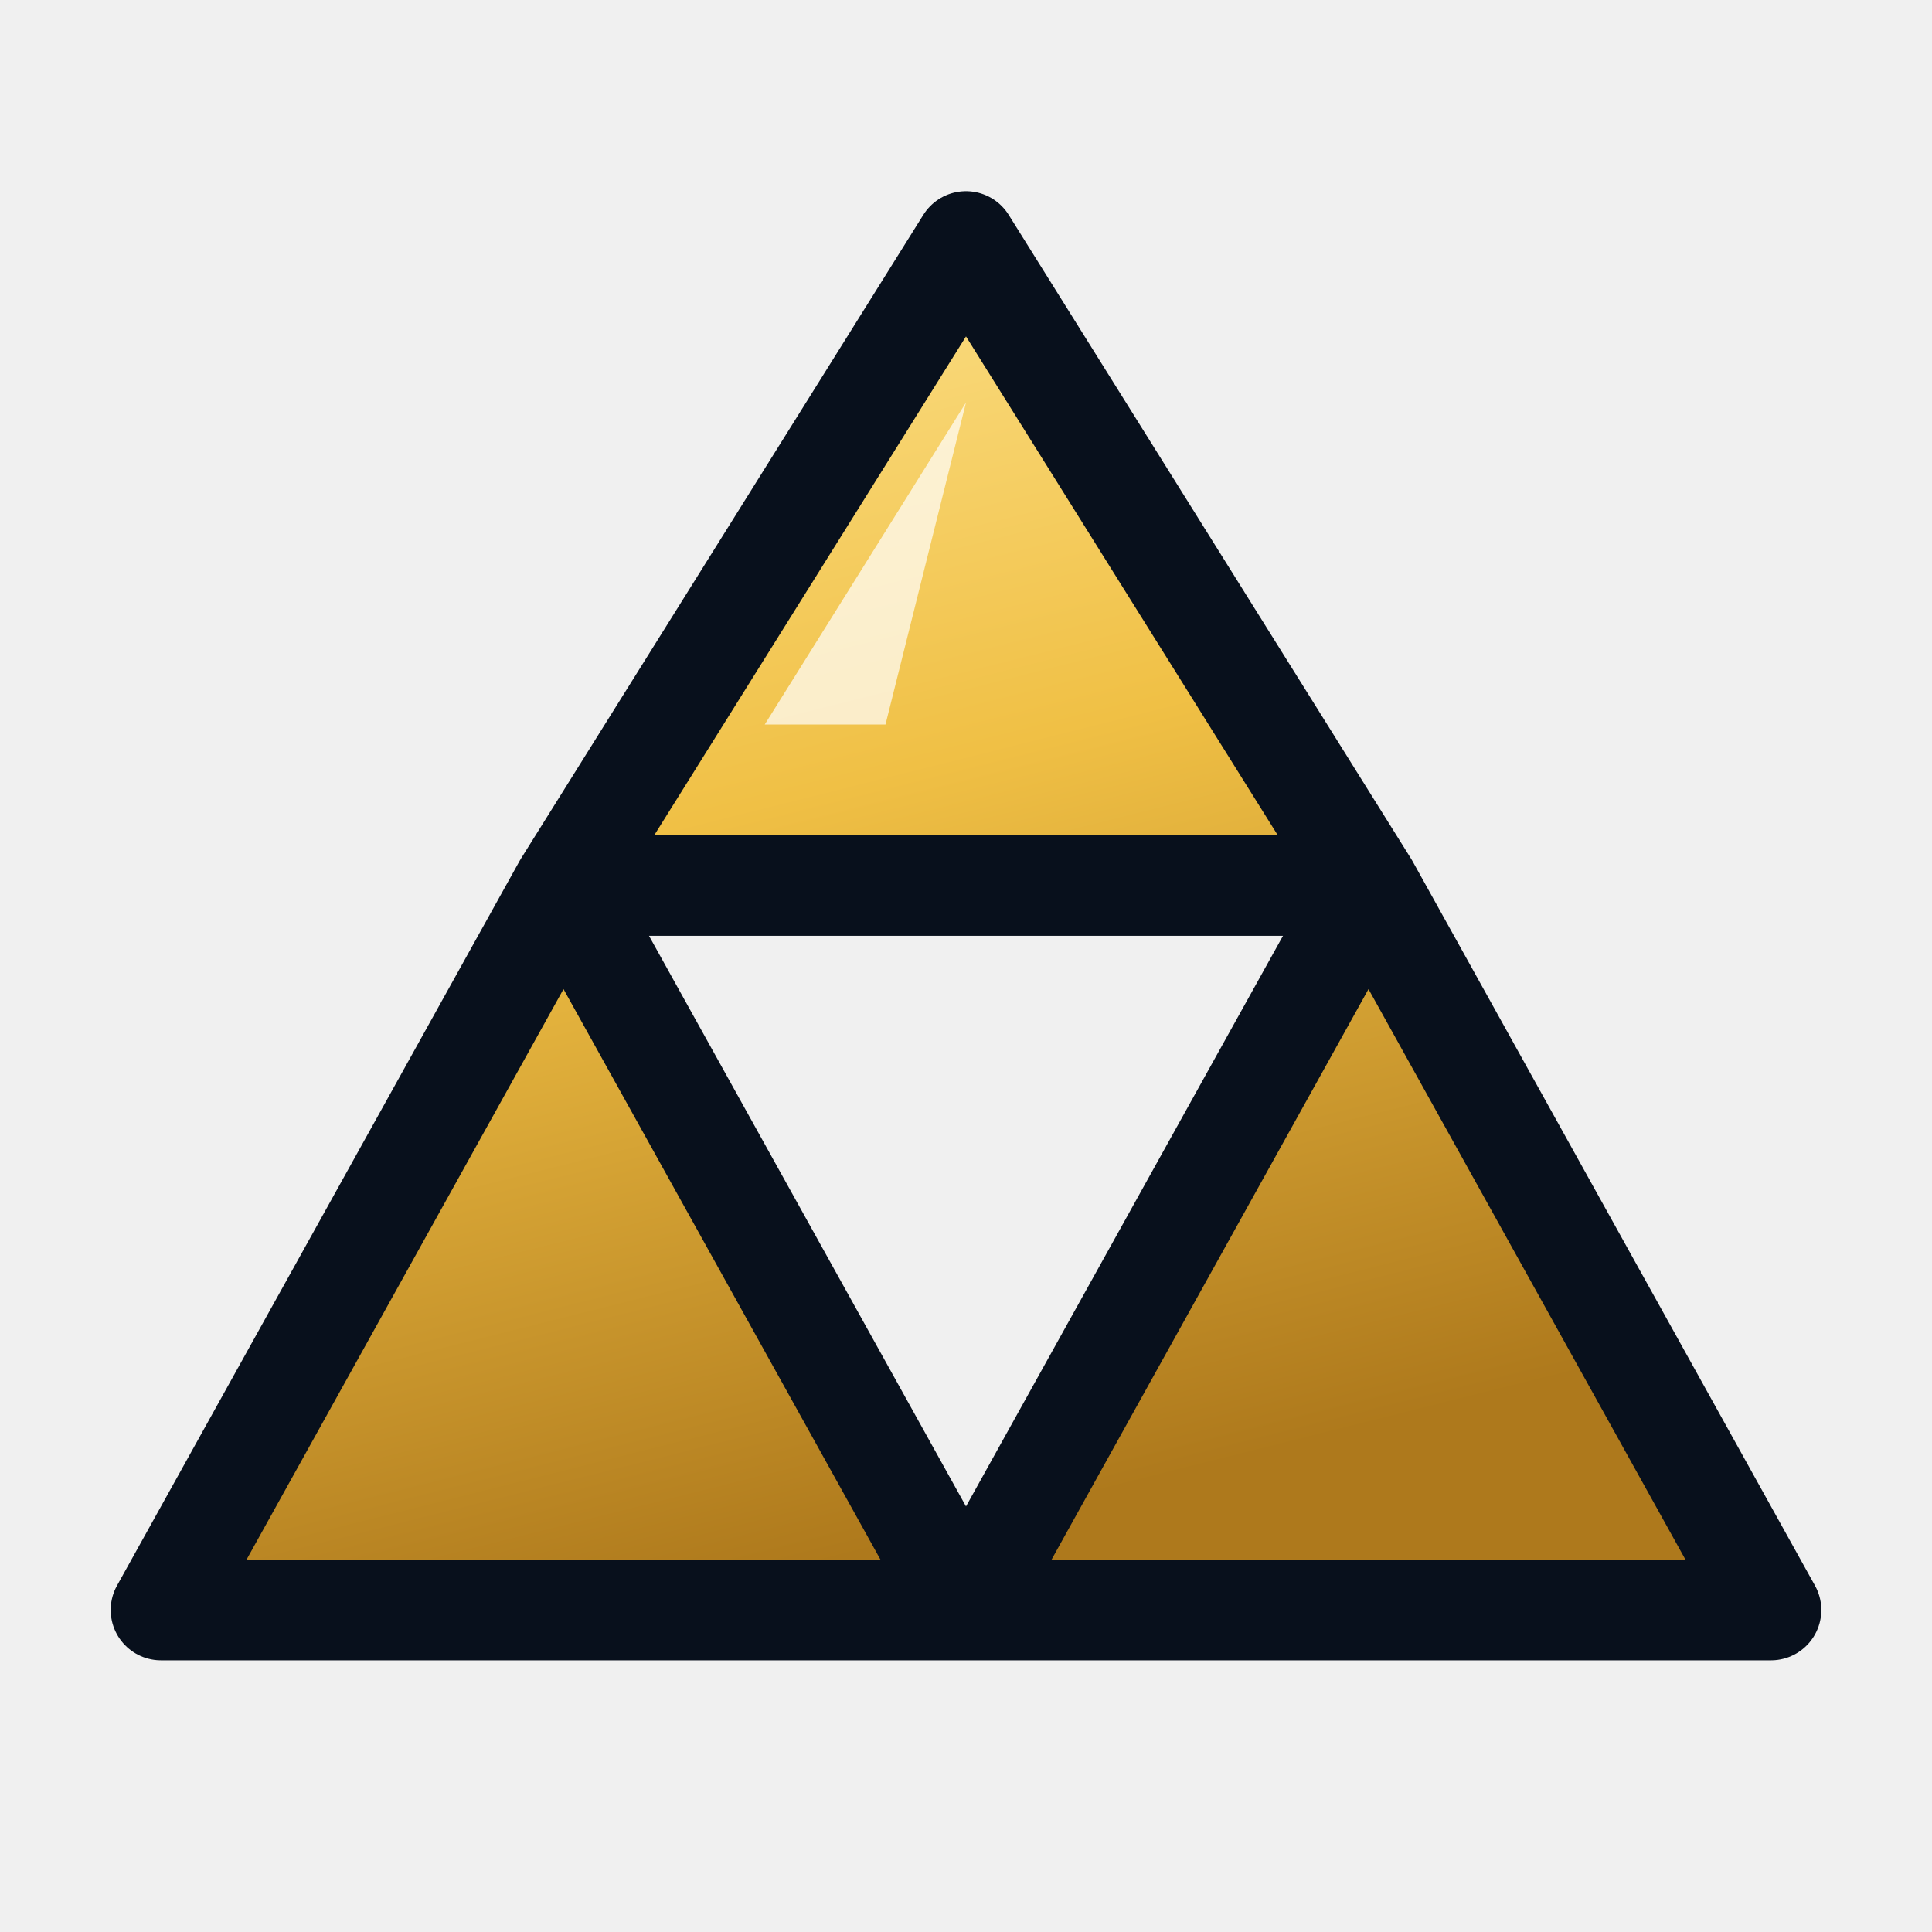
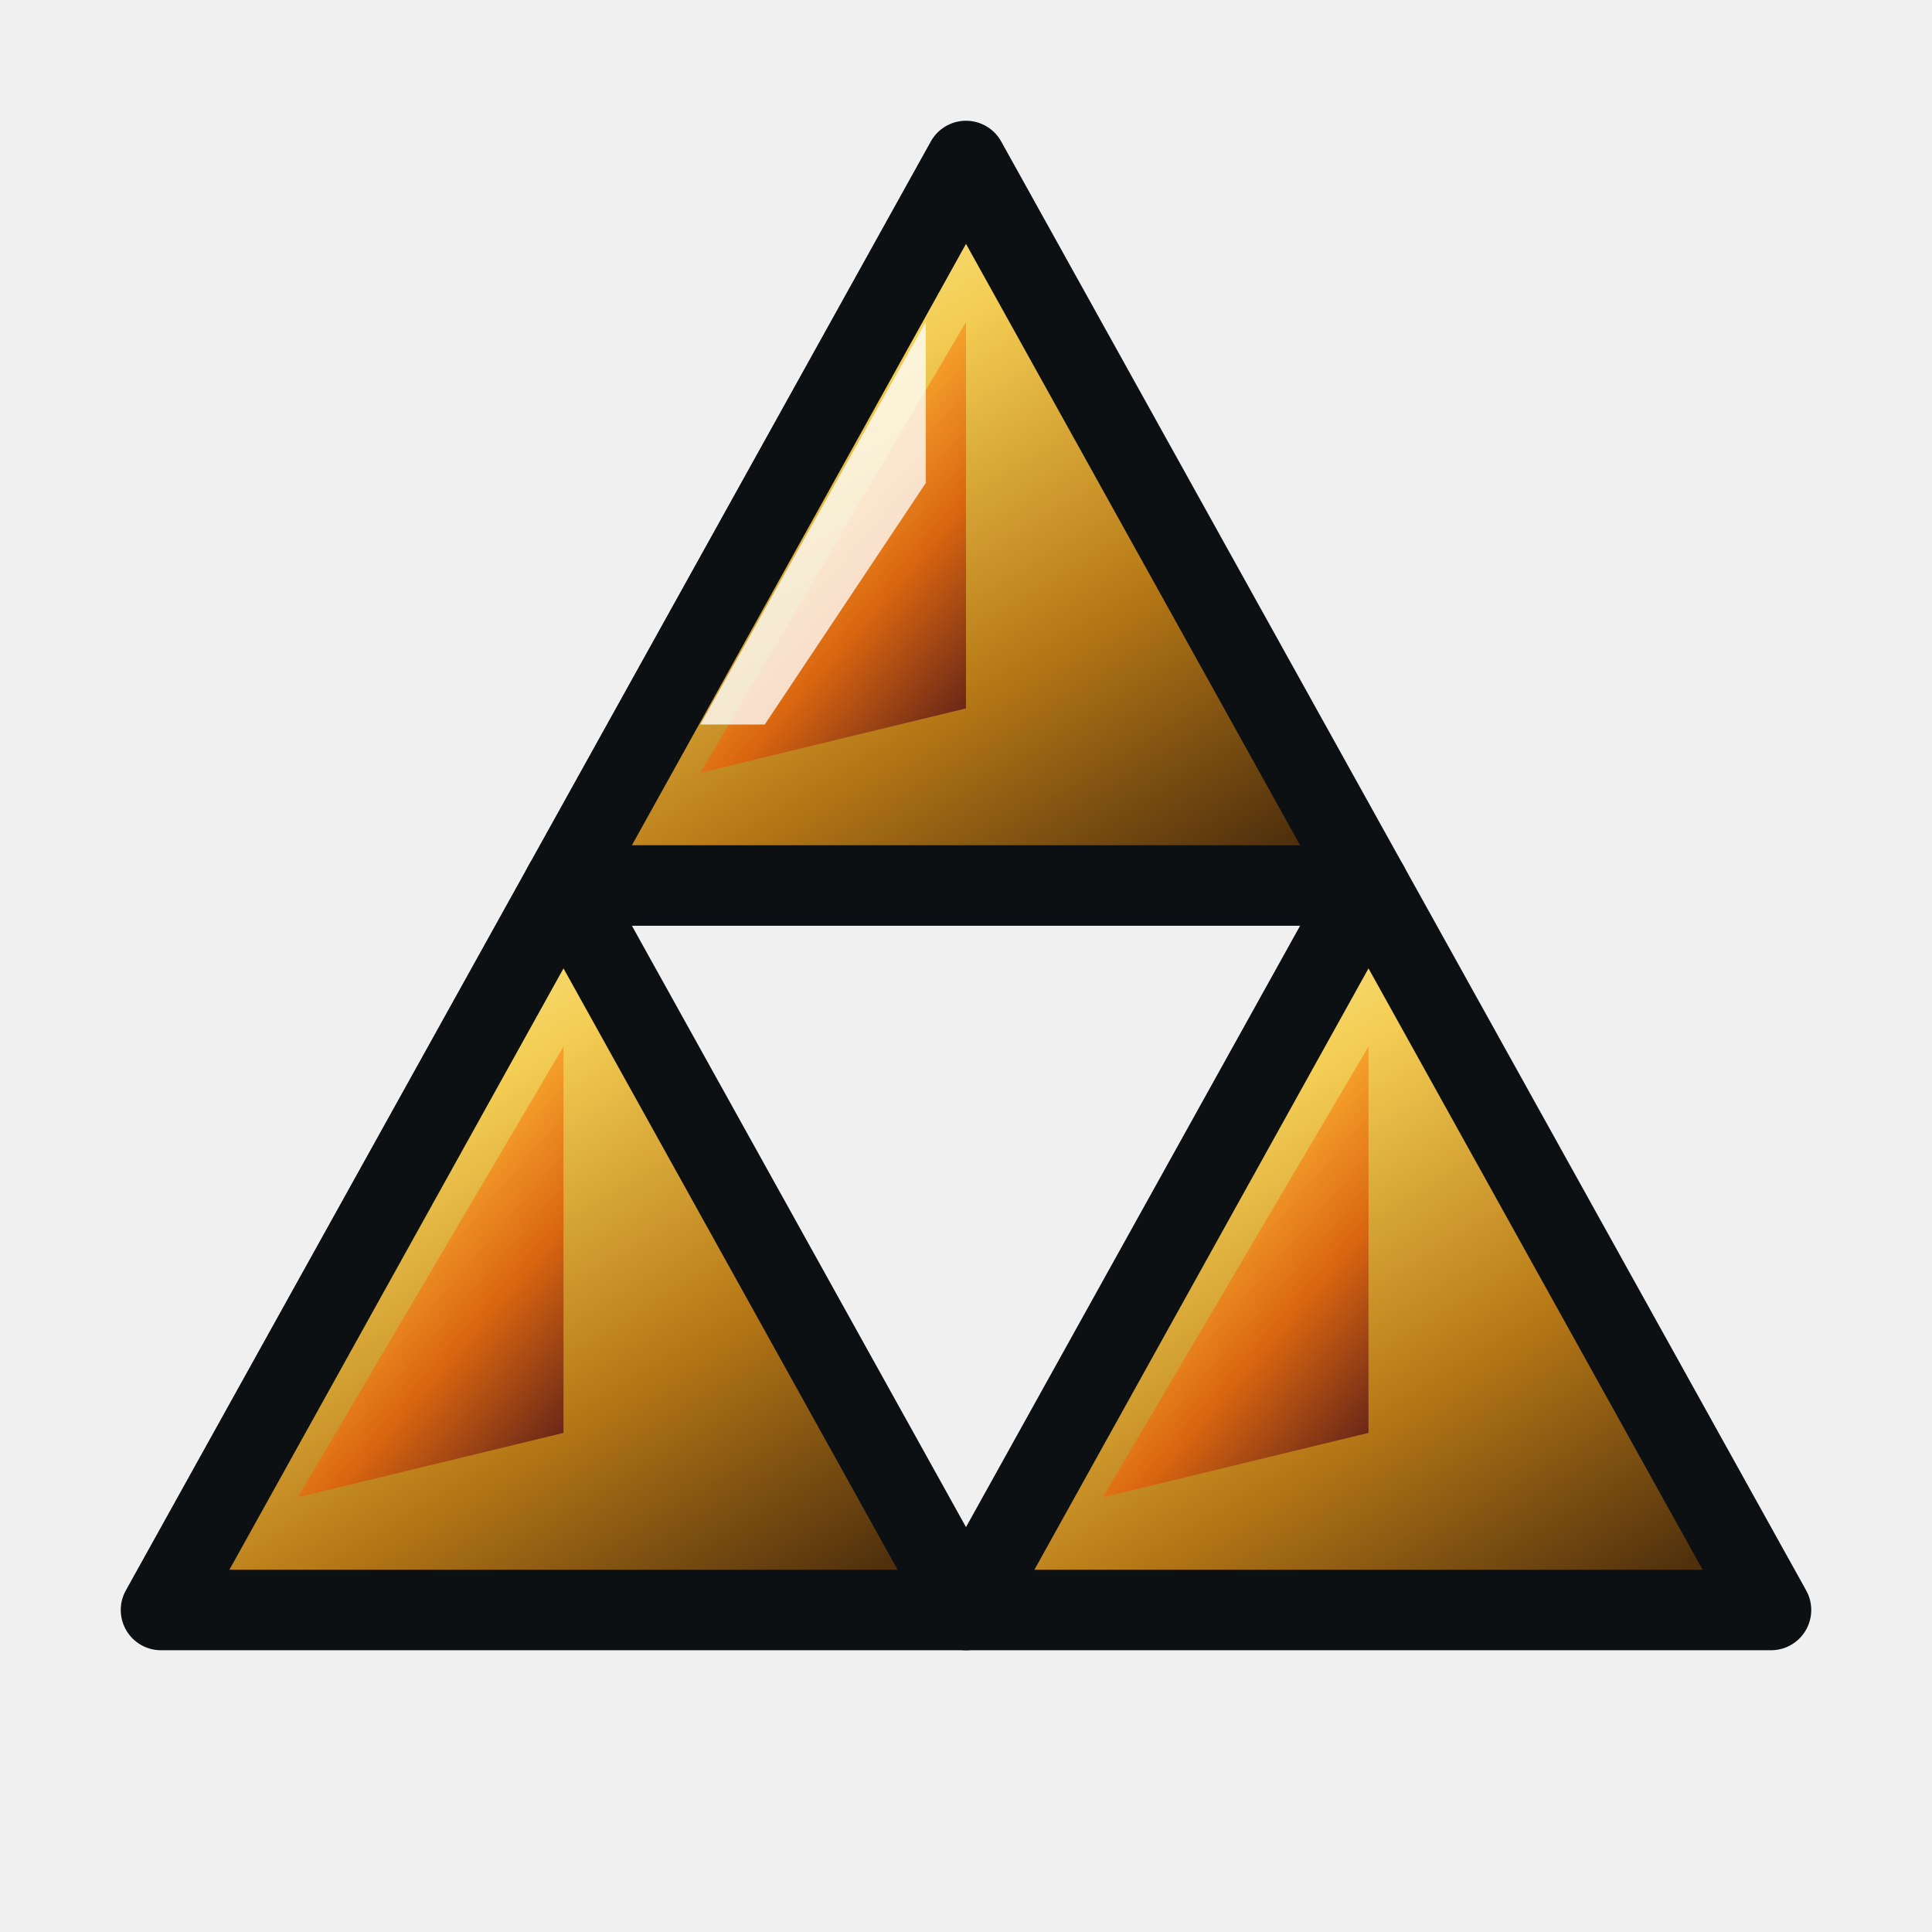
<svg xmlns="http://www.w3.org/2000/svg" viewBox="0 0 24 24">
  <defs>
-     <linearGradient id="triforce-g1" x1="0" y1="0" x2="0.3" y2="1">
-       <stop offset="0" stop-color="#ffe89a" />
-       <stop offset="0.48" stop-color="#f0c045" />
-       <stop offset="1" stop-color="#ae791c" />
+     <linearGradient id="triforce-gold-l" x1="12%" y1="0%" x2="80%" y2="100%">
+       <stop offset="0" stop-color="#fff6b5" />
+       <stop offset=".32" stop-color="#f4ce54" />
+       <stop offset=".68" stop-color="#b77916" />
+       <stop offset="1" stop-color="#51310d" />
+     </linearGradient>
+     <linearGradient id="triforce-orange-l" x1="12%" y1="0%" x2="80%" y2="100%">
+       <stop offset="0" stop-color="#fff2b1" />
+       <stop offset=".32" stop-color="#ffb435" />
+       <stop offset=".68" stop-color="#da6610" />
+       <stop offset="1" stop-color="#692718" />
    </linearGradient>
  </defs>
-   <g stroke="#08101c" stroke-width="1.25" stroke-linejoin="round" stroke-linecap="round">
-     <path d="m12 3 5 8H7Zm-5 8 5 9H2Zm10 0 5 9H12Z" fill="url(#triforce-g1)" />
-     <path d="m12 5-2.5 4H11Z" fill="#ffffff" opacity="0.7" stroke="none" />
+   <g stroke="#0c1012" stroke-width="1" stroke-linejoin="round" stroke-linecap="round">
+     <path d="M12 2l5 9H7Z" fill="url(#triforce-gold-l)" />
+     <path d="m12 4v4.8l-3.3.8Z" fill="url(#triforce-orange-l)" stroke="none" />
+     <path d="m11.5 4-2.8 5h.8l2-3Z" fill="#fff" opacity=".78" stroke="none" />
+     <path d="M7 11l5 9H2Z" fill="url(#triforce-gold-l)" />
+     <path d="m7 13v4.8l-3.3.8Z" fill="url(#triforce-orange-l)" stroke="none" />
+     <path d="M17 11l5 9H12Z" fill="url(#triforce-gold-l)" />
+     <path d="m17 13v4.8l-3.3.8Z" fill="url(#triforce-orange-l)" stroke="none" />
  </g>
</svg>
